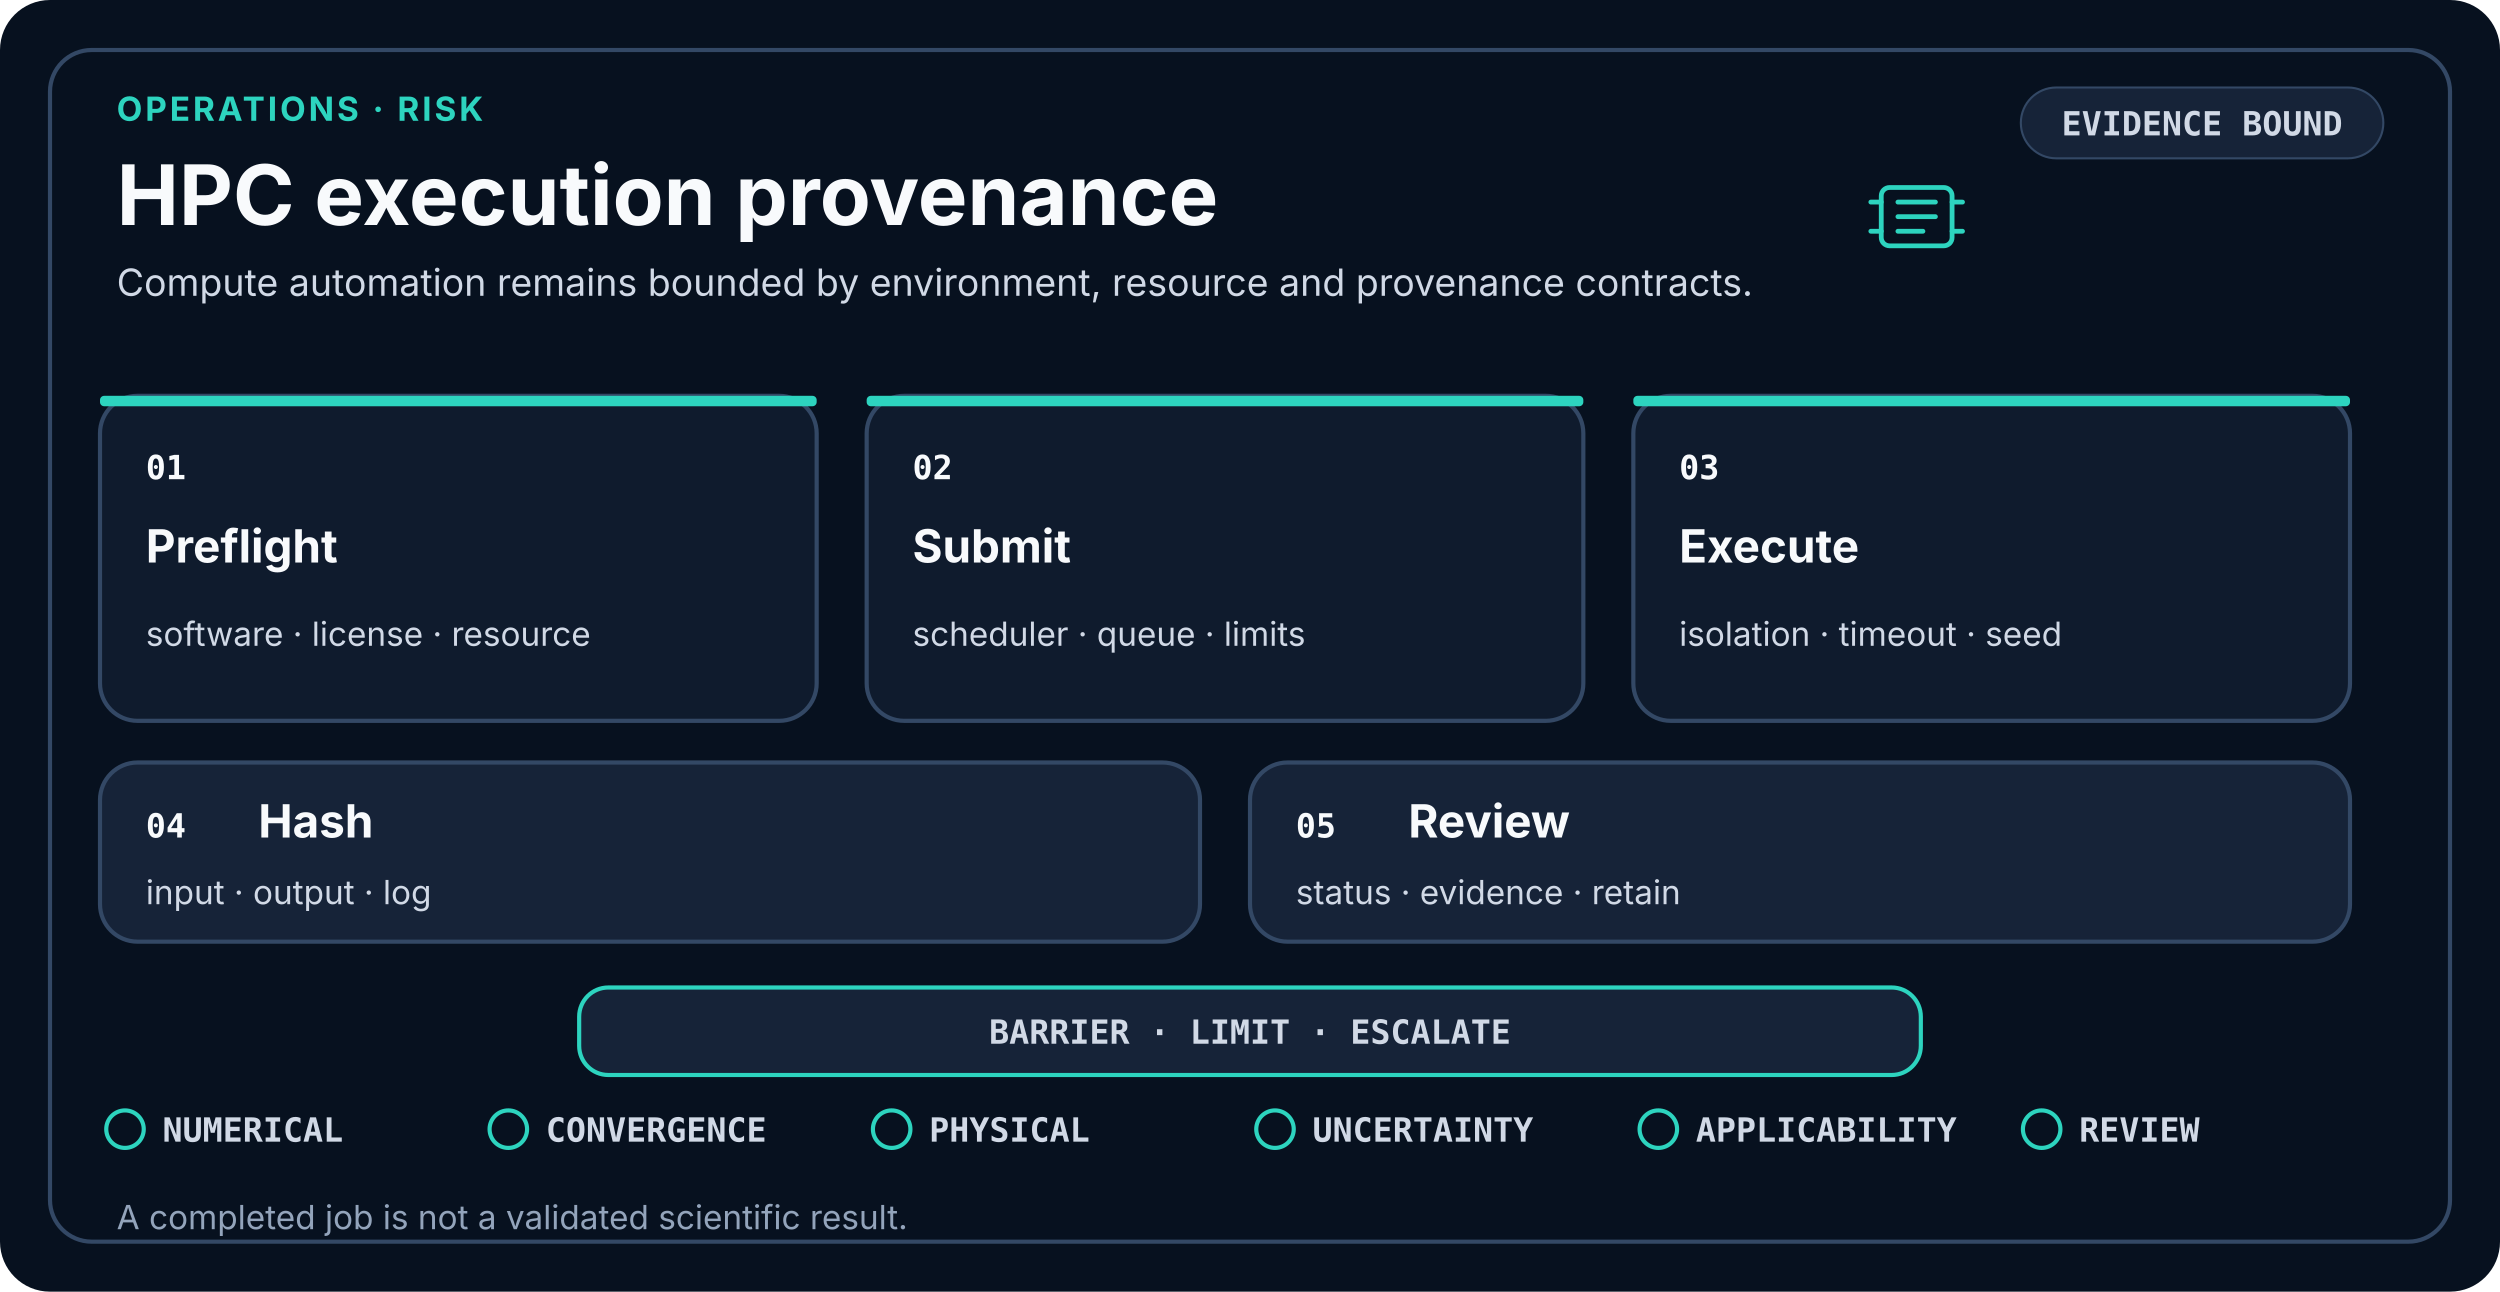
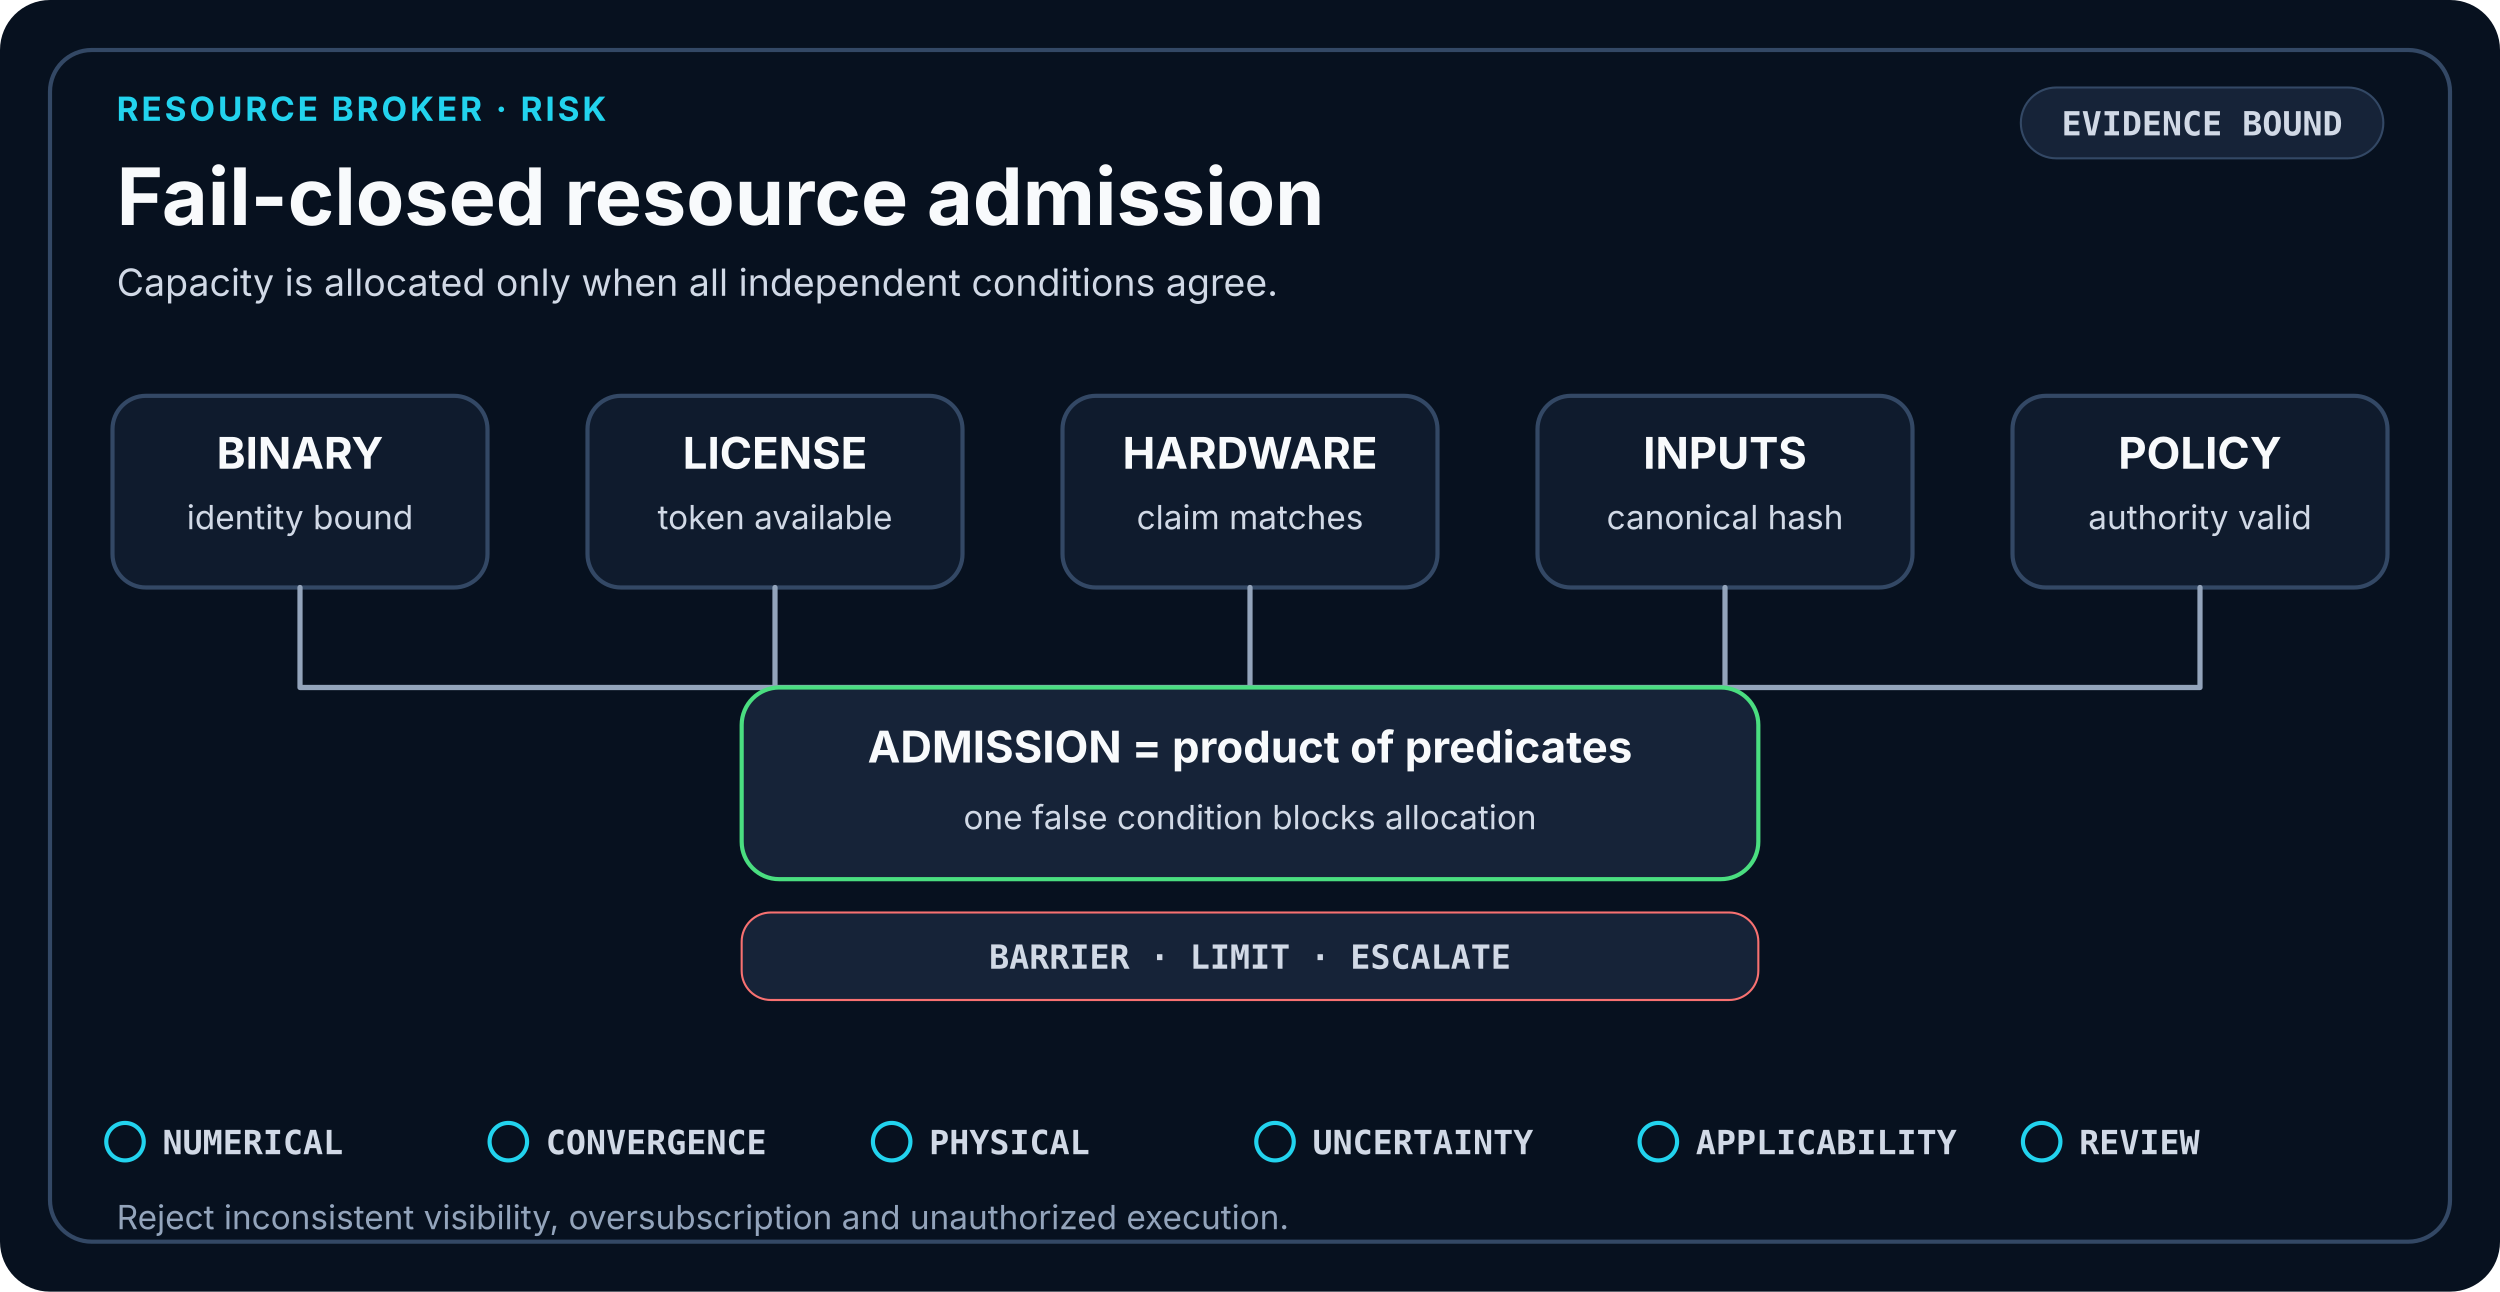
- <svg xmlns="http://www.w3.org/2000/svg" viewBox="0 0 1200 620" role="img" aria-labelledby="title desc" shape-rendering="geometricPrecision" text-rendering="optimizeLegibility" data-design-system="uiux-pro-max-scientific-console-v4" data-icon-system="uiux-pro-max-line-v1" data-density="balanced" data-layout="risk" data-family="operations">
+ <svg xmlns="http://www.w3.org/2000/svg" viewBox="0 0 1200 620" role="img" aria-labelledby="title desc" shape-rendering="geometricPrecision" text-rendering="optimizeLegibility" data-design-system="uiux-pro-max-scientific-console-v4" data-icon-system="uiux-pro-max-line-v1" data-density="balanced" data-layout="risk" data-family="resource-broker">
  <style>
-     .eyebrow { fill: #2DD4BF; font-family: ui-sans-serif, system-ui, -apple-system, Segoe UI, sans-serif; font-size: 16px; font-weight: 700; letter-spacing: 1.4px; }
-     .heading { fill: #F8FAFC; font-family: ui-sans-serif, system-ui, -apple-system, Segoe UI, sans-serif; font-size: 40px; font-weight: 700; }
+     .eyebrow { fill: #22D3EE; font-family: ui-sans-serif, system-ui, -apple-system, Segoe UI, sans-serif; font-size: 16px; font-weight: 700; letter-spacing: 1.4px; }
+     .heading { fill: #F8FAFC; font-family: ui-sans-serif, system-ui, -apple-system, Segoe UI, sans-serif; font-size: 38px; font-weight: 700; }
    .subtitle { fill: #D1D9E6; font-family: ui-sans-serif, system-ui, -apple-system, Segoe UI, sans-serif; font-size: 18px; font-weight: 400; }
-     .card { fill: #0F1B2D; stroke: #334865; stroke-width: 2; }
-     .raised { fill: #162338; stroke: #334865; stroke-width: 2; }
-     .index { fill: #F8FAFC; font-family: ui-monospace, SFMono-Regular, Consolas, monospace; font-size: 16px; font-weight: 700; }
-     .stage { fill: #F8FAFC; font-family: ui-sans-serif, system-ui, -apple-system, Segoe UI, sans-serif; font-size: 22px; font-weight: 650; }
+     .stage { fill: #F8FAFC; font-family: ui-sans-serif, system-ui, -apple-system, Segoe UI, sans-serif; font-size: 21px; font-weight: 650; }
    .detail { fill: #D1D9E6; font-family: ui-sans-serif, system-ui, -apple-system, Segoe UI, sans-serif; font-size: 16px; font-weight: 400; }
    .mono { fill: #D1D9E6; font-family: ui-monospace, SFMono-Regular, Consolas, monospace; font-size: 16px; font-weight: 650; }
    .gate { fill: #D1D9E6; font-family: ui-monospace, SFMono-Regular, Consolas, monospace; font-size: 16px; font-weight: 650; }
    .footer { fill: #93A4BB; font-family: ui-sans-serif, system-ui, -apple-system, Segoe UI, sans-serif; font-size: 16px; font-weight: 400; }
+     .card { fill: #0F1B2D; stroke: #334865; stroke-width: 2; }
+     .raised { fill: #162338; stroke: #334865; stroke-width: 2; }
    .line { fill: none; stroke: #93A4BB; stroke-width: 2.5; stroke-linecap: round; stroke-linejoin: round; }
  </style>
  <rect width="1200" height="620" rx="24" fill="#07111F" />
  <rect x="24" y="24" width="1152" height="572" rx="20" fill="none" stroke="#334865" stroke-width="2" />
-   <text x="56" y="58" class="eyebrow">OPERATIONS · RISK</text>
-   <text x="56" y="108" class="heading">HPC execution provenance</text>
-   <text x="56.0" y="142.0" text-anchor="start" class="subtitle">
-     <tspan x="56.0" dy="0">Compute automation remains bounded by environment, resource and provenance contracts.</tspan>
-   </text>
-   <g transform="translate(920 104)" fill="none" stroke="#2DD4BF" stroke-width="2.3" stroke-linecap="round" stroke-linejoin="round" vector-effect="non-scaling-stroke">
-     <rect x="-17" y="-14" width="34" height="28" rx="4" />
-     <path d="M-9-7H9M-9 0H9M-9 7H3" />
-     <path d="M-22-7H-17M17-7H22M-22 7H-17M17 7H22" />
-   </g>
+   <text x="56" y="58" class="eyebrow">RESOURCE BROKER · RISK</text>
+   <text x="56" y="108" class="heading">Fail-closed resource admission</text>
+   <text x="56" y="142" class="subtitle">Capacity is allocated only when all independent conditions agree.</text>
  <rect x="970" y="42" width="174" height="34" rx="17" fill="#162338" stroke="#334865" />
  <text x="1057" y="65" text-anchor="middle" class="mono">EVIDENCE BOUND</text>
-   <rect x="48" y="190" width="344" height="156" rx="18" class="card" />
-   <rect x="48" y="190" width="344" height="5" rx="2" fill="#2DD4BF" />
-   <text x="70" y="230" class="index">01</text>
-   <text x="70.0" y="270.0" text-anchor="start" class="stage">
-     <tspan x="70.0" dy="0">Preflight</tspan>
-   </text>
-   <text x="70.0" y="310.0" text-anchor="start" class="detail">
-     <tspan x="70.0" dy="0">software · license · resource</tspan>
-   </text>
-   <rect x="416" y="190" width="344" height="156" rx="18" class="card" />
-   <rect x="416" y="190" width="344" height="5" rx="2" fill="#2DD4BF" />
-   <text x="438" y="230" class="index">02</text>
-   <text x="438.0" y="270.0" text-anchor="start" class="stage">
-     <tspan x="438.0" dy="0">Submit</tspan>
-   </text>
-   <text x="438.0" y="310.0" text-anchor="start" class="detail">
-     <tspan x="438.0" dy="0">scheduler · queue · limits</tspan>
-   </text>
-   <rect x="784" y="190" width="344" height="156" rx="18" class="card" />
-   <rect x="784" y="190" width="344" height="5" rx="2" fill="#2DD4BF" />
-   <text x="806" y="230" class="index">03</text>
-   <text x="806.0" y="270.0" text-anchor="start" class="stage">
-     <tspan x="806.0" dy="0">Execute</tspan>
-   </text>
-   <text x="806.0" y="310.0" text-anchor="start" class="detail">
-     <tspan x="806.0" dy="0">isolation · timeout · seed</tspan>
-   </text>
-   <rect x="48" y="366" width="528" height="86" rx="18" class="raised" />
-   <text x="70" y="402" class="index">04</text>
-   <text x="124.0" y="402.0" text-anchor="start" class="stage">
-     <tspan x="124.0" dy="0">Hash</tspan>
-   </text>
-   <text x="70.0" y="434.0" text-anchor="start" class="detail">
-     <tspan x="70.0" dy="0">input · output · log</tspan>
-   </text>
-   <rect x="600" y="366" width="528" height="86" rx="18" class="raised" />
-   <text x="622" y="402" class="index">05</text>
-   <text x="676.0" y="402.0" text-anchor="start" class="stage">
-     <tspan x="676.0" dy="0">Review</tspan>
-   </text>
-   <text x="622.0" y="434.0" text-anchor="start" class="detail">
-     <tspan x="622.0" dy="0">status · evidence · retain</tspan>
-   </text>
-   <rect x="278" y="474" width="644" height="42" rx="14" fill="#162338" stroke="#2DD4BF" stroke-width="2" />
-   <text x="600" y="501" text-anchor="middle" class="mono">BARRIER · LIMIT · ESCALATE</text>
-   <circle cx="60.0" cy="542.0" r="9" fill="none" stroke="#2DD4BF" stroke-width="2" />
-   <text x="78.0" y="548.0" class="gate">NUMERICAL</text>
-   <circle cx="244.0" cy="542.0" r="9" fill="none" stroke="#2DD4BF" stroke-width="2" />
-   <text x="262.0" y="548.0" class="gate">CONVERGENCE</text>
-   <circle cx="428.0" cy="542.0" r="9" fill="none" stroke="#2DD4BF" stroke-width="2" />
-   <text x="446.0" y="548.0" class="gate">PHYSICAL</text>
-   <circle cx="612.0" cy="542.0" r="9" fill="none" stroke="#2DD4BF" stroke-width="2" />
-   <text x="630.0" y="548.0" class="gate">UNCERTAINTY</text>
-   <circle cx="796.0" cy="542.0" r="9" fill="none" stroke="#2DD4BF" stroke-width="2" />
-   <text x="814.0" y="548.0" class="gate">APPLICABILITY</text>
-   <circle cx="980.0" cy="542.0" r="9" fill="none" stroke="#2DD4BF" stroke-width="2" />
-   <text x="998.0" y="548.0" class="gate">REVIEW</text>
-   <text x="56.0" y="590.0" text-anchor="start" class="footer">
-     <tspan x="56.0" dy="0">A completed job is not a validated scientific result.</tspan>
-   </text>
+   <rect x="54" y="190" width="180" height="92" rx="16" class="card" />
+   <text x="144" y="225" text-anchor="middle" class="stage">BINARY</text>
+   <text x="144" y="254" text-anchor="middle" class="detail">identity bound</text>
+   <rect x="282" y="190" width="180" height="92" rx="16" class="card" />
+   <text x="372" y="225" text-anchor="middle" class="stage">LICENSE</text>
+   <text x="372" y="254" text-anchor="middle" class="detail">token available</text>
+   <rect x="510" y="190" width="180" height="92" rx="16" class="card" />
+   <text x="600" y="225" text-anchor="middle" class="stage">HARDWARE</text>
+   <text x="600" y="254" text-anchor="middle" class="detail">claim matches</text>
+   <rect x="738" y="190" width="180" height="92" rx="16" class="card" />
+   <text x="828" y="225" text-anchor="middle" class="stage">INPUTS</text>
+   <text x="828" y="254" text-anchor="middle" class="detail">canonical hash</text>
+   <rect x="966" y="190" width="180" height="92" rx="16" class="card" />
+   <text x="1056" y="225" text-anchor="middle" class="stage">POLICY</text>
+   <text x="1056" y="254" text-anchor="middle" class="detail">authority valid</text>
+   <path d="M144 282V330H600M372 282V330M600 282V330M828 282V330M1056 282V330H600" class="line" />
+   <rect x="356" y="330" width="488" height="92" rx="18" fill="#162338" stroke="#4ADE80" stroke-width="2" />
+   <text x="600" y="366" text-anchor="middle" class="stage">ADMISSION = product of predicates</text>
+   <text x="600" y="398" text-anchor="middle" class="detail">one false condition blocks allocation</text>
+   <rect x="356" y="438" width="488" height="42" rx="14" fill="#162338" stroke="#F87171" />
+   <text x="600" y="465" text-anchor="middle" class="mono">BARRIER · LIMIT · ESCALATE</text>
+   <circle cx="60" cy="548" r="9" fill="none" stroke="#22D3EE" stroke-width="2" />
+   <text x="78" y="554" class="gate">NUMERICAL</text>
+   <circle cx="244" cy="548" r="9" fill="none" stroke="#22D3EE" stroke-width="2" />
+   <text x="262" y="554" class="gate">CONVERGENCE</text>
+   <circle cx="428" cy="548" r="9" fill="none" stroke="#22D3EE" stroke-width="2" />
+   <text x="446" y="554" class="gate">PHYSICAL</text>
+   <circle cx="612" cy="548" r="9" fill="none" stroke="#22D3EE" stroke-width="2" />
+   <text x="630" y="554" class="gate">UNCERTAINTY</text>
+   <circle cx="796" cy="548" r="9" fill="none" stroke="#22D3EE" stroke-width="2" />
+   <text x="814" y="554" class="gate">APPLICABILITY</text>
+   <circle cx="980" cy="548" r="9" fill="none" stroke="#22D3EE" stroke-width="2" />
+   <text x="998" y="554" class="gate">REVIEW</text>
+   <text x="56" y="590" class="footer">Reject inconsistent visibility, oversubscription and unauthorized execution.</text>
</svg>
